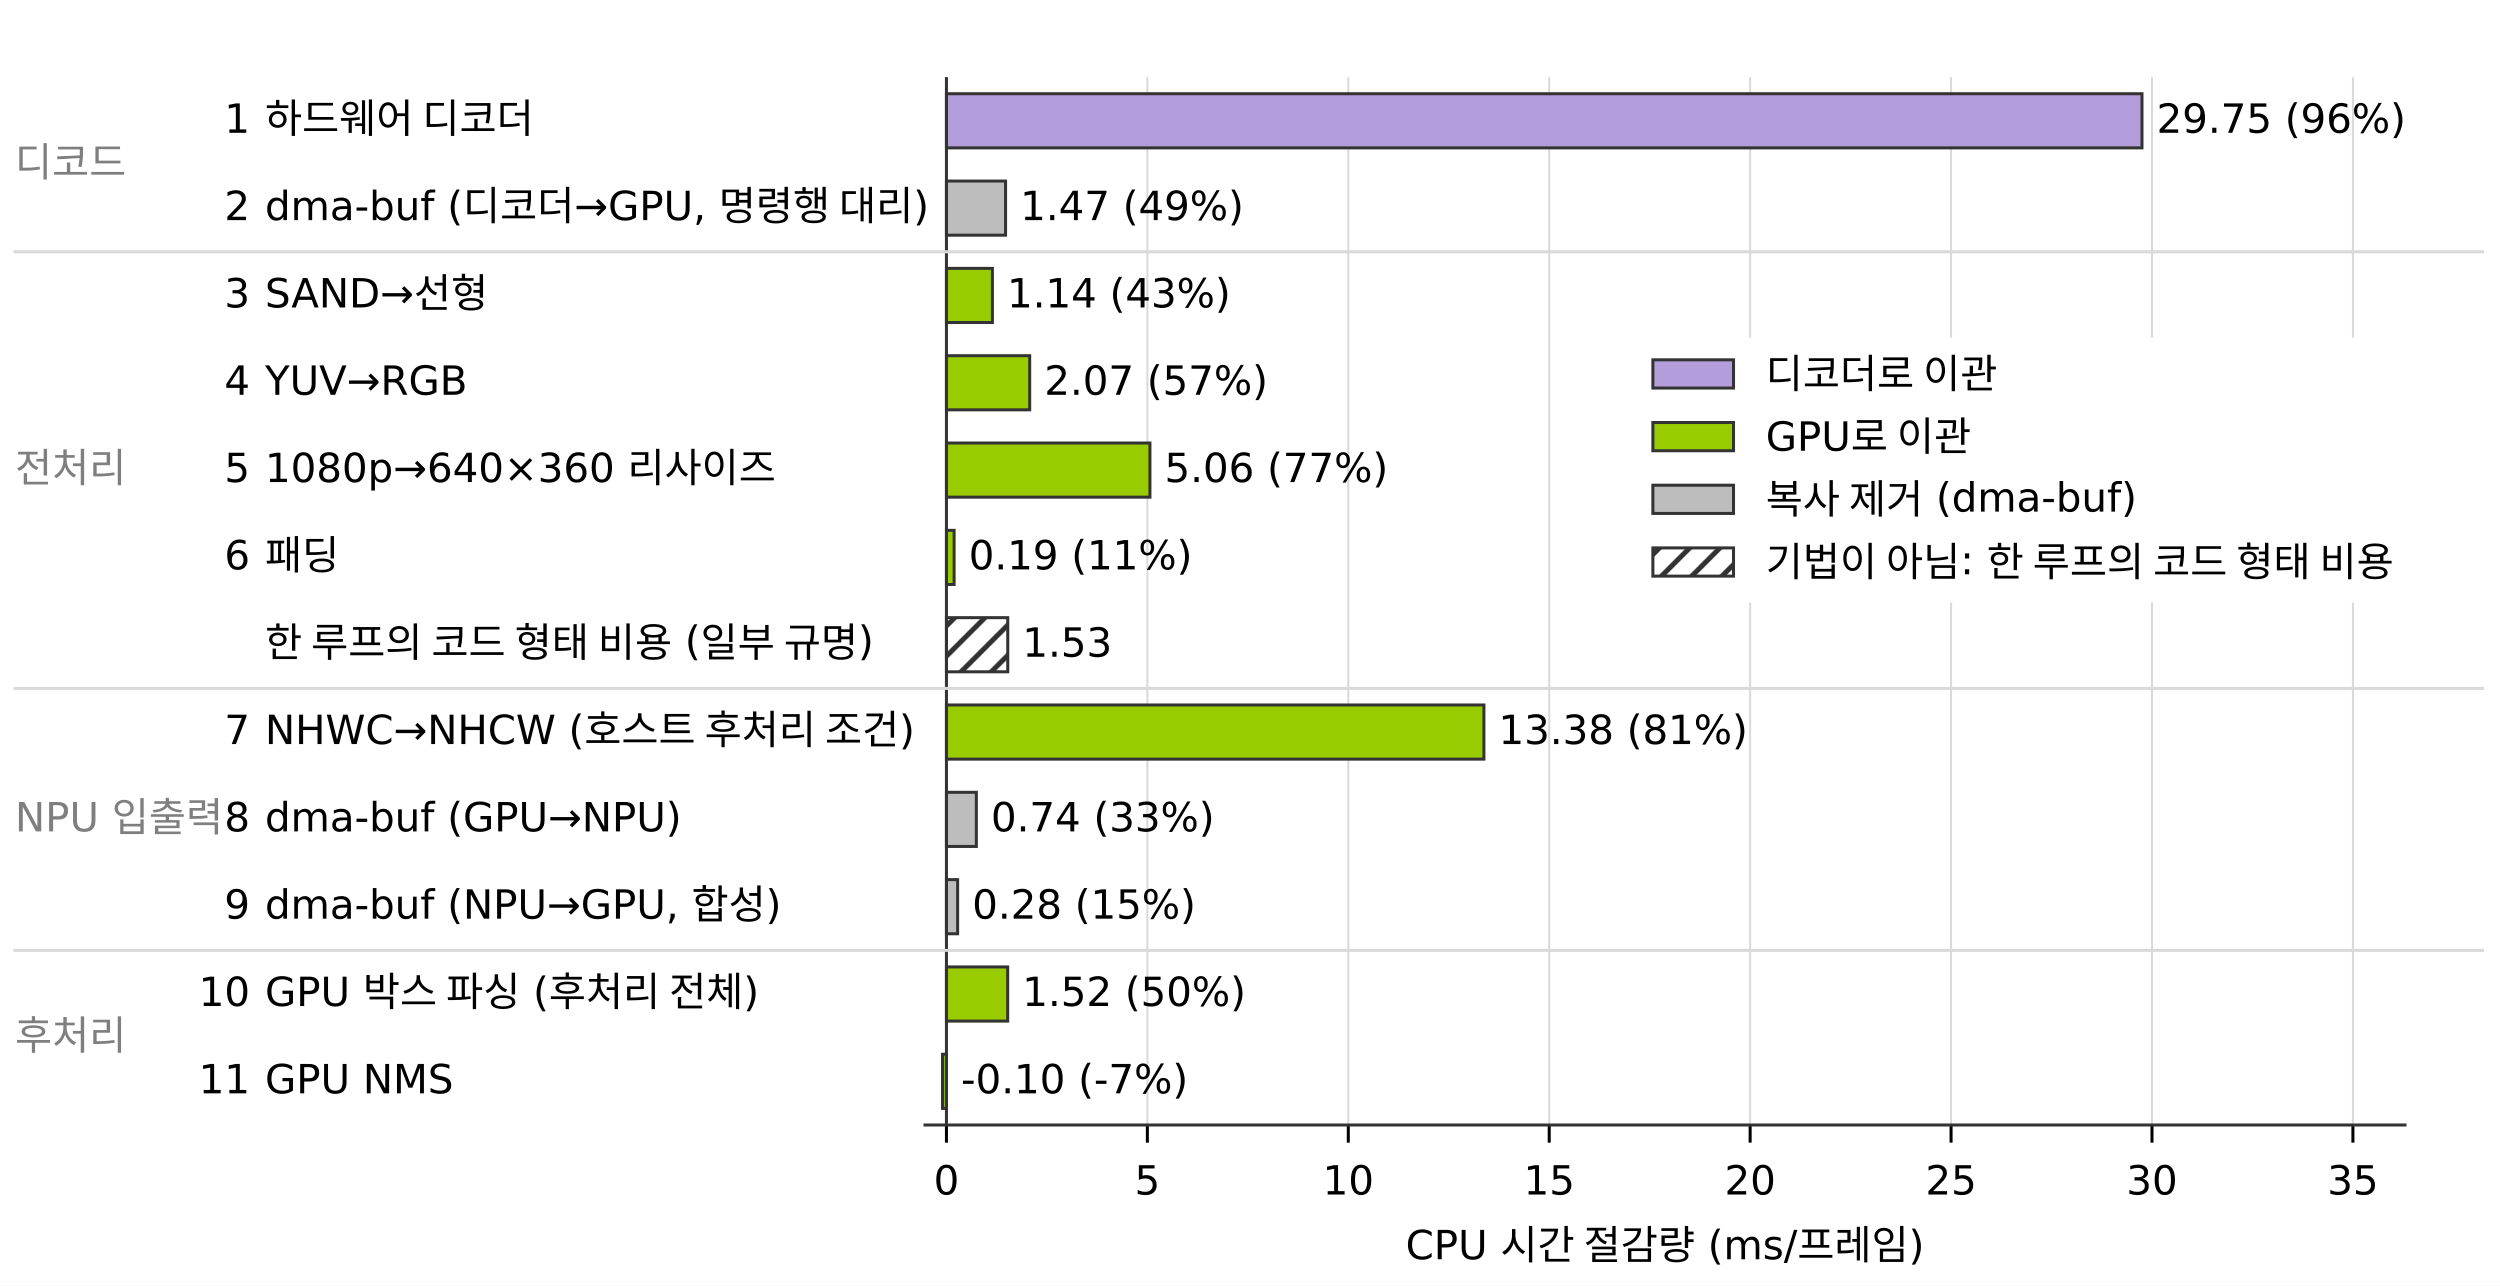
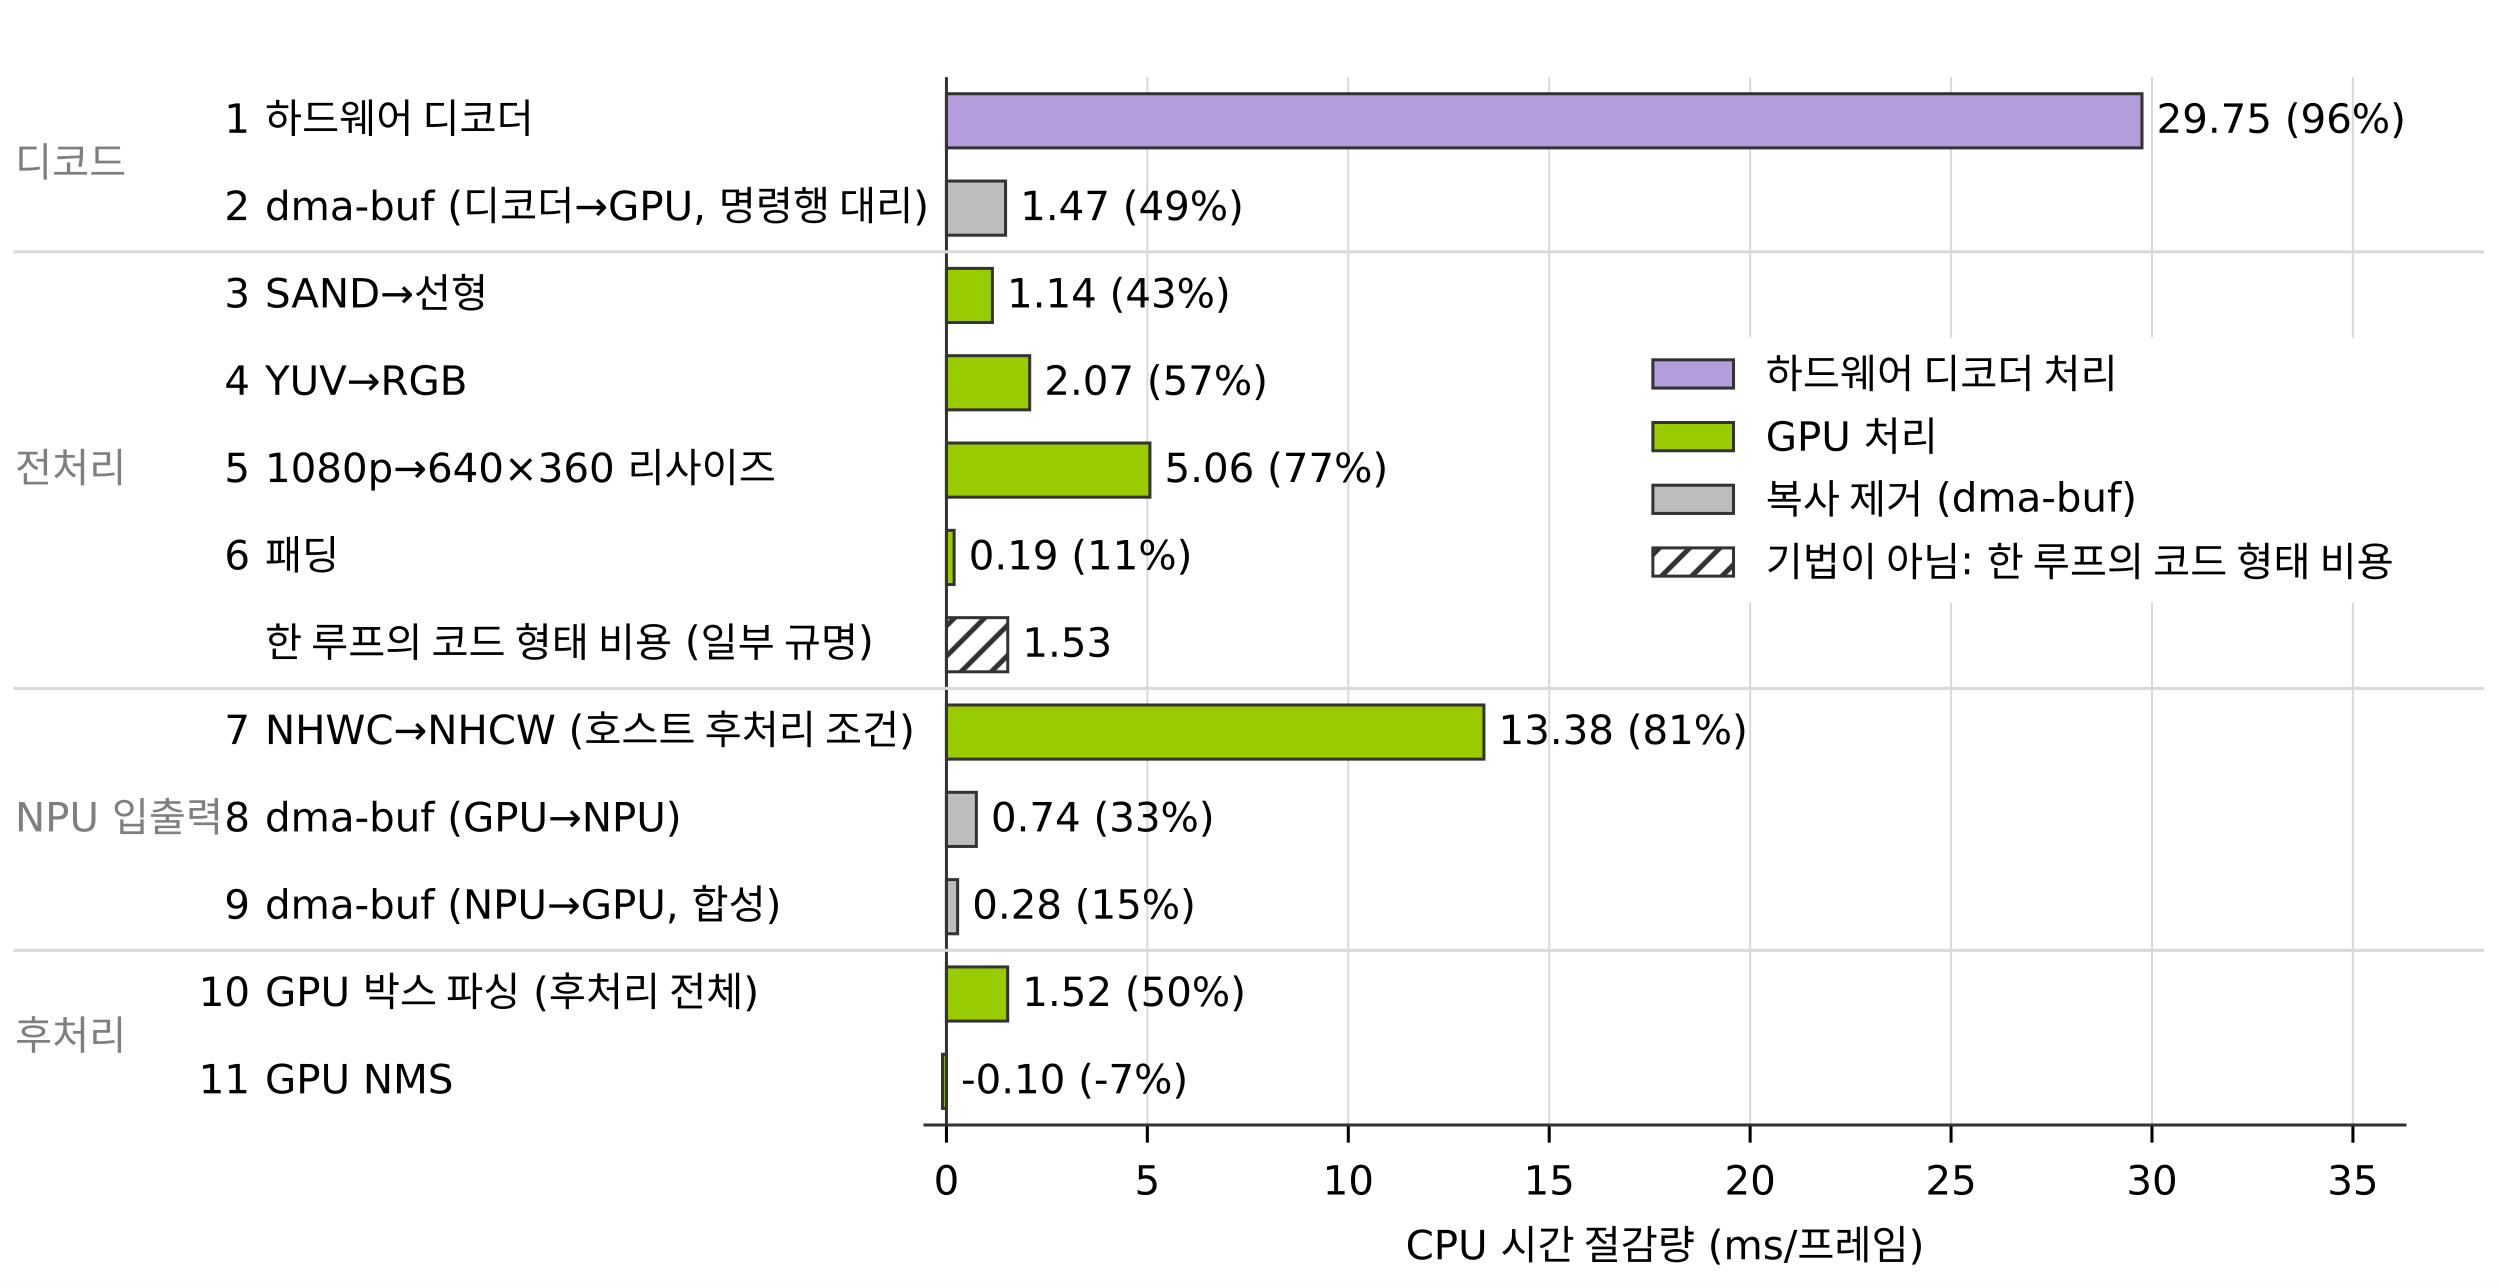
<svg xmlns="http://www.w3.org/2000/svg" xmlns:xlink="http://www.w3.org/1999/xlink" width="496.063pt" height="255.118pt" viewBox="0 0 496.063 255.118" version="1.1">
  <defs>
    <style type="text/css">*{stroke-linejoin: round; stroke-linecap: butt}</style>
  </defs>
  <g id="figure_1">
    <g id="patch_1">
      <path d="M 0 255.118  L 496.063 255.118  L 496.063 0  L 0 0  z " style="fill: #ffffff" />
    </g>
    <g id="axes_1">
      <g id="patch_2">
        <path d="M 183.543 223.228  L 477.213 223.228  L 477.213 15.307  L 183.543 15.307  z " style="fill: #ffffff" />
      </g>
      <g id="matplotlib.axis_1">
        <g id="xtick_1">
          <g id="line2d_1">
            <path d="M 187.798 223.228  L 187.798 15.307  " clip-path="url(#c0caeaf799e)" style="fill: none; stroke: #d9d9d9; stroke-width: 0.4; stroke-linecap: square" />
          </g>
          <g id="line2d_2">
            <defs>
              <path id="mfd4e453d5d" d="M 0 0  L 0 3.5  " style="stroke: #000000; stroke-width: 0.6" />
            </defs>
            <g>
              <use xlink:href="#mfd4e453d5d" x="187.798" y="223.228" style="stroke: #000000; stroke-width: 0.6" />
            </g>
          </g>
          <g id="text_1">
            <text style="font-size: 8px; font-family: 'NanumSquare', 'UnDotum', 'DejaVu Sans'; text-anchor: middle" x="187.798" y="237.028" transform="rotate(-0 187.7977 237.0283)">0</text>
          </g>
        </g>
        <g id="xtick_2">
          <g id="line2d_3">
            <path d="M 227.666 223.228  L 227.666 15.307  " clip-path="url(#c0caeaf799e)" style="fill: none; stroke: #d9d9d9; stroke-width: 0.4; stroke-linecap: square" />
          </g>
          <g id="line2d_4">
            <g>
              <use xlink:href="#mfd4e453d5d" x="227.666" y="223.228" style="stroke: #000000; stroke-width: 0.6" />
            </g>
          </g>
          <g id="text_2">
            <text style="font-size: 8px; font-family: 'NanumSquare', 'UnDotum', 'DejaVu Sans'; text-anchor: middle" x="227.666" y="237.028" transform="rotate(-0 227.6662 237.0283)">5</text>
          </g>
        </g>
        <g id="xtick_3">
          <g id="line2d_5">
            <path d="M 267.535 223.228  L 267.535 15.307  " clip-path="url(#c0caeaf799e)" style="fill: none; stroke: #d9d9d9; stroke-width: 0.4; stroke-linecap: square" />
          </g>
          <g id="line2d_6">
            <g>
              <use xlink:href="#mfd4e453d5d" x="267.535" y="223.228" style="stroke: #000000; stroke-width: 0.6" />
            </g>
          </g>
          <g id="text_3">
            <text style="font-size: 8px; font-family: 'NanumSquare', 'UnDotum', 'DejaVu Sans'; text-anchor: middle" x="267.535" y="237.028" transform="rotate(-0 267.5346 237.0283)">10</text>
          </g>
        </g>
        <g id="xtick_4">
          <g id="line2d_7">
            <path d="M 307.403 223.228  L 307.403 15.307  " clip-path="url(#c0caeaf799e)" style="fill: none; stroke: #d9d9d9; stroke-width: 0.4; stroke-linecap: square" />
          </g>
          <g id="line2d_8">
            <g>
              <use xlink:href="#mfd4e453d5d" x="307.403" y="223.228" style="stroke: #000000; stroke-width: 0.6" />
            </g>
          </g>
          <g id="text_4">
            <text style="font-size: 8px; font-family: 'NanumSquare', 'UnDotum', 'DejaVu Sans'; text-anchor: middle" x="307.403" y="237.028" transform="rotate(-0 307.4031 237.0283)">15</text>
          </g>
        </g>
        <g id="xtick_5">
          <g id="line2d_9">
            <path d="M 347.272 223.228  L 347.272 15.307  " clip-path="url(#c0caeaf799e)" style="fill: none; stroke: #d9d9d9; stroke-width: 0.4; stroke-linecap: square" />
          </g>
          <g id="line2d_10">
            <g>
              <use xlink:href="#mfd4e453d5d" x="347.272" y="223.228" style="stroke: #000000; stroke-width: 0.6" />
            </g>
          </g>
          <g id="text_5">
            <text style="font-size: 8px; font-family: 'NanumSquare', 'UnDotum', 'DejaVu Sans'; text-anchor: middle" x="347.272" y="237.028" transform="rotate(-0 347.2716 237.0283)">20</text>
          </g>
        </g>
        <g id="xtick_6">
          <g id="line2d_11">
            <path d="M 387.14 223.228  L 387.14 15.307  " clip-path="url(#c0caeaf799e)" style="fill: none; stroke: #d9d9d9; stroke-width: 0.4; stroke-linecap: square" />
          </g>
          <g id="line2d_12">
            <g>
              <use xlink:href="#mfd4e453d5d" x="387.14" y="223.228" style="stroke: #000000; stroke-width: 0.6" />
            </g>
          </g>
          <g id="text_6">
            <text style="font-size: 8px; font-family: 'NanumSquare', 'UnDotum', 'DejaVu Sans'; text-anchor: middle" x="387.14" y="237.028" transform="rotate(-0 387.14 237.0283)">25</text>
          </g>
        </g>
        <g id="xtick_7">
          <g id="line2d_13">
            <path d="M 427.008 223.228  L 427.008 15.307  " clip-path="url(#c0caeaf799e)" style="fill: none; stroke: #d9d9d9; stroke-width: 0.4; stroke-linecap: square" />
          </g>
          <g id="line2d_14">
            <g>
              <use xlink:href="#mfd4e453d5d" x="427.008" y="223.228" style="stroke: #000000; stroke-width: 0.6" />
            </g>
          </g>
          <g id="text_7">
            <text style="font-size: 8px; font-family: 'NanumSquare', 'UnDotum', 'DejaVu Sans'; text-anchor: middle" x="427.008" y="237.028" transform="rotate(-0 427.0085 237.0283)">30</text>
          </g>
        </g>
        <g id="xtick_8">
          <g id="line2d_15">
            <path d="M 466.877 223.228  L 466.877 15.307  " clip-path="url(#c0caeaf799e)" style="fill: none; stroke: #d9d9d9; stroke-width: 0.4; stroke-linecap: square" />
          </g>
          <g id="line2d_16">
            <g>
              <use xlink:href="#mfd4e453d5d" x="466.877" y="223.228" style="stroke: #000000; stroke-width: 0.6" />
            </g>
          </g>
          <g id="text_8">
            <text style="font-size: 8px; font-family: 'NanumSquare', 'UnDotum', 'DejaVu Sans'; text-anchor: middle" x="466.877" y="237.028" transform="rotate(-0 466.8769 237.0283)">35</text>
          </g>
        </g>
        <g id="text_9">
          <text style="font-size: 8px; font-family: 'NanumSquare', 'UnDotum', 'DejaVu Sans'; text-anchor: middle" x="330.378" y="249.868" transform="rotate(-0 330.378 249.8683)">CPU 시간 절감량 (ms/프레임)</text>
        </g>
      </g>
      <g id="matplotlib.axis_2" />
      <g id="patch_3">
        <path d="M 187.798 18.599  L 425.023 18.599  L 425.023 29.342  L 187.798 29.342  z " clip-path="url(#c0caeaf799e)" style="fill: #b39ddb; stroke: #333333; stroke-width: 0.6; stroke-linejoin: miter" />
      </g>
      <g id="patch_4">
        <path d="M 187.798 35.926  L 199.53 35.926  L 199.53 46.669  L 187.798 46.669  z " clip-path="url(#c0caeaf799e)" style="fill: #bdbdbd; stroke: #333333; stroke-width: 0.6; stroke-linejoin: miter" />
      </g>
      <g id="patch_5">
        <path d="M 187.798 53.253  L 196.92 53.253  L 196.92 63.995  L 187.798 63.995  z " clip-path="url(#c0caeaf799e)" style="fill: #99cc00; stroke: #333333; stroke-width: 0.6; stroke-linejoin: miter" />
      </g>
      <g id="patch_6">
        <path d="M 187.798 70.579  L 204.316 70.579  L 204.316 81.322  L 187.798 81.322  z " clip-path="url(#c0caeaf799e)" style="fill: #99cc00; stroke: #333333; stroke-width: 0.6; stroke-linejoin: miter" />
      </g>
      <g id="patch_7">
        <path d="M 187.798 87.906  L 228.174 87.906  L 228.174 98.649  L 187.798 98.649  z " clip-path="url(#c0caeaf799e)" style="fill: #99cc00; stroke: #333333; stroke-width: 0.6; stroke-linejoin: miter" />
      </g>
      <g id="patch_8">
        <path d="M 187.798 105.233  L 189.319 105.233  L 189.319 115.976  L 187.798 115.976  z " clip-path="url(#c0caeaf799e)" style="fill: #99cc00; stroke: #333333; stroke-width: 0.6; stroke-linejoin: miter" />
      </g>
      <g id="patch_9">
        <path d="M 187.798 122.56  L 199.964 122.56  L 199.964 133.302  L 187.798 133.302  z " clip-path="url(#c0caeaf799e)" style="fill: url(#h2478744ece); stroke: #333333; stroke-width: 0.6; stroke-linejoin: miter" />
      </g>
      <g id="patch_10">
        <path d="M 187.798 139.887  L 294.446 139.887  L 294.446 150.629  L 187.798 150.629  z " clip-path="url(#c0caeaf799e)" style="fill: #99cc00; stroke: #333333; stroke-width: 0.6; stroke-linejoin: miter" />
      </g>
      <g id="patch_11">
        <path d="M 187.798 157.213  L 193.73 157.213  L 193.73 167.956  L 187.798 167.956  z " clip-path="url(#c0caeaf799e)" style="fill: #bdbdbd; stroke: #333333; stroke-width: 0.6; stroke-linejoin: miter" />
      </g>
      <g id="patch_12">
        <path d="M 187.798 174.54  L 190.018 174.54  L 190.018 185.283  L 187.798 185.283  z " clip-path="url(#c0caeaf799e)" style="fill: #bdbdbd; stroke: #333333; stroke-width: 0.6; stroke-linejoin: miter" />
      </g>
      <g id="patch_13">
        <path d="M 187.798 191.867  L 199.95 191.867  L 199.95 202.609  L 187.798 202.609  z " clip-path="url(#c0caeaf799e)" style="fill: #99cc00; stroke: #333333; stroke-width: 0.6; stroke-linejoin: miter" />
      </g>
      <g id="patch_14">
        <path d="M 187.798 209.194  L 187.016 209.194  L 187.016 219.936  L 187.798 219.936  z " clip-path="url(#c0caeaf799e)" style="fill: #99cc00; stroke: #333333; stroke-width: 0.6; stroke-linejoin: miter" />
      </g>
      <g id="patch_15">
        <path d="M 183.543 223.228  L 477.213 223.228  " style="fill: none; stroke: #333333; stroke-width: 0.6; stroke-linejoin: miter; stroke-linecap: square" />
      </g>
      <g id="text_10">
        <text style="font-size: 8px; font-family: 'NanumSquare', 'UnDotum', 'DejaVu Sans'; text-anchor: start" x="427.917" y="26.35" transform="rotate(-0 427.9172 26.35047)">29.75 (96%)</text>
      </g>
      <g id="text_11">
        <text style="font-size: 8px; font-family: 'NanumSquare', 'UnDotum', 'DejaVu Sans'; text-anchor: end" x="49.606" y="26.35" transform="rotate(-0 49.6063 26.35047)">1</text>
      </g>
      <g id="text_12">
        <text style="font-size: 8px; font-family: 'NanumSquare', 'UnDotum', 'DejaVu Sans'; text-anchor: start" x="52.583" y="26.35" transform="rotate(-0 52.58268 26.35047)">하드웨어 디코더</text>
      </g>
      <g id="text_13">
        <text style="font-size: 8px; font-family: 'NanumSquare', 'UnDotum', 'DejaVu Sans'; text-anchor: start" x="202.424" y="43.677" transform="rotate(-0 202.4241 43.67724)">1.47 (49%)</text>
      </g>
      <g id="text_14">
        <text style="font-size: 8px; font-family: 'NanumSquare', 'UnDotum', 'DejaVu Sans'; text-anchor: end" x="49.606" y="43.677" transform="rotate(-0 49.6063 43.67724)">2</text>
      </g>
      <g id="text_15">
        <text style="font-size: 8px; font-family: 'NanumSquare', 'UnDotum', 'DejaVu Sans'; text-anchor: start" x="52.583" y="43.677" transform="rotate(-0 52.58268 43.67724)">dma-buf (디코더→GPU, 명령행 대리)</text>
      </g>
      <g id="text_16">
        <text style="font-size: 8px; font-family: 'NanumSquare', 'UnDotum', 'DejaVu Sans'; text-anchor: start" x="199.815" y="61.004" transform="rotate(-0 199.8146 61.00402)">1.14 (43%)</text>
      </g>
      <g id="text_17">
        <text style="font-size: 8px; font-family: 'NanumSquare', 'UnDotum', 'DejaVu Sans'; text-anchor: end" x="49.606" y="61.004" transform="rotate(-0 49.6063 61.00402)">3</text>
      </g>
      <g id="text_18">
        <text style="font-size: 8px; font-family: 'NanumSquare', 'UnDotum', 'DejaVu Sans'; text-anchor: start" x="52.583" y="61.004" transform="rotate(-0 52.58268 61.00402)">SAND→선형</text>
      </g>
      <g id="text_19">
        <text style="font-size: 8px; font-family: 'NanumSquare', 'UnDotum', 'DejaVu Sans'; text-anchor: start" x="207.21" y="78.331" transform="rotate(-0 207.2102 78.33079)">2.07 (57%)</text>
      </g>
      <g id="text_20">
        <text style="font-size: 8px; font-family: 'NanumSquare', 'UnDotum', 'DejaVu Sans'; text-anchor: end" x="49.606" y="78.331" transform="rotate(-0 49.6063 78.33079)">4</text>
      </g>
      <g id="text_21">
        <text style="font-size: 8px; font-family: 'NanumSquare', 'UnDotum', 'DejaVu Sans'; text-anchor: start" x="52.583" y="78.331" transform="rotate(-0 52.58268 78.33079)">YUV→RGB</text>
      </g>
      <g id="text_22">
        <text style="font-size: 8px; font-family: 'NanumSquare', 'UnDotum', 'DejaVu Sans'; text-anchor: start" x="231.068" y="95.658" transform="rotate(-0 231.0682 95.65756)">5.06 (77%)</text>
      </g>
      <g id="text_23">
        <text style="font-size: 8px; font-family: 'NanumSquare', 'UnDotum', 'DejaVu Sans'; text-anchor: end" x="49.606" y="95.658" transform="rotate(-0 49.6063 95.65756)">5</text>
      </g>
      <g id="text_24">
        <text style="font-size: 8px; font-family: 'NanumSquare', 'UnDotum', 'DejaVu Sans'; text-anchor: start" x="52.583" y="95.658" transform="rotate(-0 52.58268 95.65756)">1080p→640×360 리사이즈</text>
      </g>
      <g id="text_25">
        <text style="font-size: 8px; font-family: 'NanumSquare', 'UnDotum', 'DejaVu Sans'; text-anchor: start" x="192.213" y="112.984" transform="rotate(-0 192.2132 112.9843)">0.19 (11%)</text>
      </g>
      <g id="text_26">
        <text style="font-size: 8px; font-family: 'NanumSquare', 'UnDotum', 'DejaVu Sans'; text-anchor: end" x="49.606" y="112.984" transform="rotate(-0 49.6063 112.9843)">6</text>
      </g>
      <g id="text_27">
        <text style="font-size: 8px; font-family: 'NanumSquare', 'UnDotum', 'DejaVu Sans'; text-anchor: start" x="52.583" y="112.984" transform="rotate(-0 52.58268 112.9843)">패딩</text>
      </g>
      <g id="text_28">
        <text style="font-size: 8px; font-family: 'NanumSquare', 'UnDotum', 'DejaVu Sans'; text-anchor: start" x="202.858" y="130.311" transform="rotate(-0 202.8581 130.3111)">1.53</text>
      </g>
      <g id="text_29">
        <text style="font-size: 8px; font-family: 'NanumSquare', 'UnDotum', 'DejaVu Sans'; text-anchor: start" x="52.583" y="130.311" transform="rotate(-0 52.58268 130.3111)">한 루프의 코드 형태 비용 (일부 규명)</text>
      </g>
      <g id="text_30">
        <text style="font-size: 8px; font-family: 'NanumSquare', 'UnDotum', 'DejaVu Sans'; text-anchor: start" x="297.34" y="147.638" transform="rotate(-0 297.34 147.6379)">13.38 (81%)</text>
      </g>
      <g id="text_31">
        <text style="font-size: 8px; font-family: 'NanumSquare', 'UnDotum', 'DejaVu Sans'; text-anchor: end" x="49.606" y="147.638" transform="rotate(-0 49.6063 147.6379)">7</text>
      </g>
      <g id="text_32">
        <text style="font-size: 8px; font-family: 'NanumSquare', 'UnDotum', 'DejaVu Sans'; text-anchor: start" x="52.583" y="147.638" transform="rotate(-0 52.58268 147.6379)">NHWC→NHCW (호스트 후처리 조건)</text>
      </g>
      <g id="text_33">
        <text style="font-size: 8px; font-family: 'NanumSquare', 'UnDotum', 'DejaVu Sans'; text-anchor: start" x="196.624" y="164.965" transform="rotate(-0 196.6243 164.9646)">0.74 (33%)</text>
      </g>
      <g id="text_34">
        <text style="font-size: 8px; font-family: 'NanumSquare', 'UnDotum', 'DejaVu Sans'; text-anchor: end" x="49.606" y="164.965" transform="rotate(-0 49.6063 164.9646)">8</text>
      </g>
      <g id="text_35">
        <text style="font-size: 8px; font-family: 'NanumSquare', 'UnDotum', 'DejaVu Sans'; text-anchor: start" x="52.583" y="164.965" transform="rotate(-0 52.58268 164.9646)">dma-buf (GPU→NPU)</text>
      </g>
      <g id="text_36">
        <text style="font-size: 8px; font-family: 'NanumSquare', 'UnDotum', 'DejaVu Sans'; text-anchor: start" x="192.912" y="182.291" transform="rotate(-0 192.9117 182.2914)">0.28 (15%)</text>
      </g>
      <g id="text_37">
        <text style="font-size: 8px; font-family: 'NanumSquare', 'UnDotum', 'DejaVu Sans'; text-anchor: end" x="49.606" y="182.291" transform="rotate(-0 49.6063 182.2914)">9</text>
      </g>
      <g id="text_38">
        <text style="font-size: 8px; font-family: 'NanumSquare', 'UnDotum', 'DejaVu Sans'; text-anchor: start" x="52.583" y="182.291" transform="rotate(-0 52.58268 182.2914)">dma-buf (NPU→GPU, 합성)</text>
      </g>
      <g id="text_39">
        <text style="font-size: 8px; font-family: 'NanumSquare', 'UnDotum', 'DejaVu Sans'; text-anchor: start" x="202.844" y="199.618" transform="rotate(-0 202.8438 199.6182)">1.52 (50%)</text>
      </g>
      <g id="text_40">
        <text style="font-size: 8px; font-family: 'NanumSquare', 'UnDotum', 'DejaVu Sans'; text-anchor: end" x="49.606" y="199.618" transform="rotate(-0 49.6063 199.6182)">10</text>
      </g>
      <g id="text_41">
        <text style="font-size: 8px; font-family: 'NanumSquare', 'UnDotum', 'DejaVu Sans'; text-anchor: start" x="52.583" y="199.618" transform="rotate(-0 52.58268 199.6182)">GPU 박스 파싱 (후처리 전체)</text>
      </g>
      <g id="text_42">
        <text style="font-size: 8px; font-family: 'NanumSquare', 'UnDotum', 'DejaVu Sans'; text-anchor: start" x="190.692" y="216.945" transform="rotate(-0 190.6919 216.945)">-0.10 (-7%)</text>
      </g>
      <g id="text_43">
        <text style="font-size: 8px; font-family: 'NanumSquare', 'UnDotum', 'DejaVu Sans'; text-anchor: end" x="49.606" y="216.945" transform="rotate(-0 49.6063 216.945)">11</text>
      </g>
      <g id="text_44">
        <text style="font-size: 8px; font-family: 'NanumSquare', 'UnDotum', 'DejaVu Sans'; text-anchor: start" x="52.583" y="216.945" transform="rotate(-0 52.58268 216.945)">GPU NMS</text>
      </g>
      <g id="text_45">
        <text style="font-size: 8px; font-family: 'NanumSquare', 'UnDotum', 'DejaVu Sans'; text-anchor: start; fill: #7f7f7f" x="2.976" y="35.014" transform="rotate(-0 2.976378 35.01386)">디코드</text>
      </g>
      <g id="text_46">
        <text style="font-size: 8px; font-family: 'NanumSquare', 'UnDotum', 'DejaVu Sans'; text-anchor: start; fill: #7f7f7f" x="2.976" y="95.658" transform="rotate(-0 2.976378 95.65756)">전처리</text>
      </g>
      <g id="text_47">
        <text style="font-size: 8px; font-family: 'NanumSquare', 'UnDotum', 'DejaVu Sans'; text-anchor: start; fill: #7f7f7f" x="2.976" y="164.965" transform="rotate(-0 2.976378 164.9646)">NPU 입출력</text>
      </g>
      <g id="text_48">
        <text style="font-size: 8px; font-family: 'NanumSquare', 'UnDotum', 'DejaVu Sans'; text-anchor: start; fill: #7f7f7f" x="2.976" y="208.282" transform="rotate(-0 2.976378 208.2816)">후처리</text>
      </g>
      <g id="line2d_17">
        <path d="M 187.798 223.228  L 187.798 15.307  " clip-path="url(#c0caeaf799e)" style="fill: none; stroke: #333333; stroke-width: 0.6; stroke-linecap: square" />
      </g>
      <g id="legend_1">
        <g id="patch_16">
          <path d="M 324.773 119.558  L 477.213 119.558  L 477.213 66.998  L 324.773 66.998  z " style="fill: #ffffff" />
        </g>
        <g id="patch_17">
          <path d="M 327.973 76.998  L 343.973 76.998  L 343.973 71.398  L 327.973 71.398  z " style="fill: #b39ddb; stroke: #333333; stroke-width: 0.6; stroke-linejoin: miter" />
        </g>
        <g id="text_49">
-           <text style="font-size: 8px; font-family: 'NanumSquare', 'UnDotum', 'DejaVu Sans'; text-anchor: start" x="350.373" y="76.998" transform="rotate(-0 350.3726 76.99756)">디코더로 이관</text>
+           <text style="font-size: 8px; font-family: 'NanumSquare', 'UnDotum', 'DejaVu Sans'; text-anchor: start" x="350.373" y="76.998" transform="rotate(-0 350.3726 76.99756)">하드웨어 디코더 처리</text>
        </g>
        <g id="patch_18">
          <path d="M 327.973 89.438  L 343.973 89.438  L 343.973 83.838  L 327.973 83.838  z " style="fill: #99cc00; stroke: #333333; stroke-width: 0.6; stroke-linejoin: miter" />
        </g>
        <g id="text_50">
-           <text style="font-size: 8px; font-family: 'NanumSquare', 'UnDotum', 'DejaVu Sans'; text-anchor: start" x="350.373" y="89.438" transform="rotate(-0 350.3726 89.43756)">GPU로 이관</text>
+           <text style="font-size: 8px; font-family: 'NanumSquare', 'UnDotum', 'DejaVu Sans'; text-anchor: start" x="350.373" y="89.438" transform="rotate(-0 350.3726 89.43756)">GPU 처리</text>
        </g>
        <g id="patch_19">
          <path d="M 327.973 101.878  L 343.973 101.878  L 343.973 96.278  L 327.973 96.278  z " style="fill: #bdbdbd; stroke: #333333; stroke-width: 0.6; stroke-linejoin: miter" />
        </g>
        <g id="text_51">
          <text style="font-size: 8px; font-family: 'NanumSquare', 'UnDotum', 'DejaVu Sans'; text-anchor: start" x="350.373" y="101.878" transform="rotate(-0 350.3726 101.8776)">복사 제거 (dma-buf)</text>
        </g>
        <g id="patch_20">
          <path d="M 327.973 114.318  L 343.973 114.318  L 343.973 108.718  L 327.973 108.718  z " style="fill: url(#h2478744ece); stroke: #333333; stroke-width: 0.6; stroke-linejoin: miter" />
        </g>
        <g id="text_52">
          <text style="font-size: 8px; font-family: 'NanumSquare', 'UnDotum', 'DejaVu Sans'; text-anchor: start" x="350.373" y="114.318" transform="rotate(-0 350.3726 114.3176)">기법이 아님: 한 루프의 코드 형태 비용</text>
        </g>
      </g>
    </g>
    <g id="line2d_18">
      <path d="M 2.976 49.961  L 492.591 49.961  " style="fill: none; stroke: #d9d9d9; stroke-width: 0.6; stroke-linecap: square" />
    </g>
    <g id="line2d_19">
      <path d="M 2.976 136.594  L 492.591 136.594  " style="fill: none; stroke: #d9d9d9; stroke-width: 0.6; stroke-linecap: square" />
    </g>
    <g id="line2d_20">
      <path d="M 2.976 188.575  L 492.591 188.575  " style="fill: none; stroke: #d9d9d9; stroke-width: 0.6; stroke-linecap: square" />
    </g>
  </g>
  <defs>
    <clipPath id="c0caeaf799e">
      <rect x="183.543" y="15.307" width="293.669" height="207.921" />
    </clipPath>
  </defs>
  <defs>
    <pattern id="h2478744ece" patternUnits="userSpaceOnUse" x="0" y="0" width="72" height="72">
      <rect x="0" y="0" width="73" height="73" fill="#ffffff" />
      <path d="M -36 36  L 36 -36  M -33 39  L 39 -33  M -30 42  L 42 -30  M -27 45  L 45 -27  M -24 48  L 48 -24  M -21 51  L 51 -21  M -18 54  L 54 -18  M -15 57  L 57 -15  M -12 60  L 60 -12  M -9 63  L 63 -9  M -6 66  L 66 -6  M -3 69  L 69 -3  M 0 72  L 72 0  M 3 75  L 75 3  M 6 78  L 78 6  M 9 81  L 81 9  M 12 84  L 84 12  M 15 87  L 87 15  M 18 90  L 90 18  M 21 93  L 93 21  M 24 96  L 96 24  M 27 99  L 99 27  M 30 102  L 102 30  M 33 105  L 105 33  M 36 108  L 108 36  " style="fill: #333333; stroke: #333333; stroke-width: 1.0; stroke-linecap: butt; stroke-linejoin: miter" />
    </pattern>
  </defs>
</svg>
